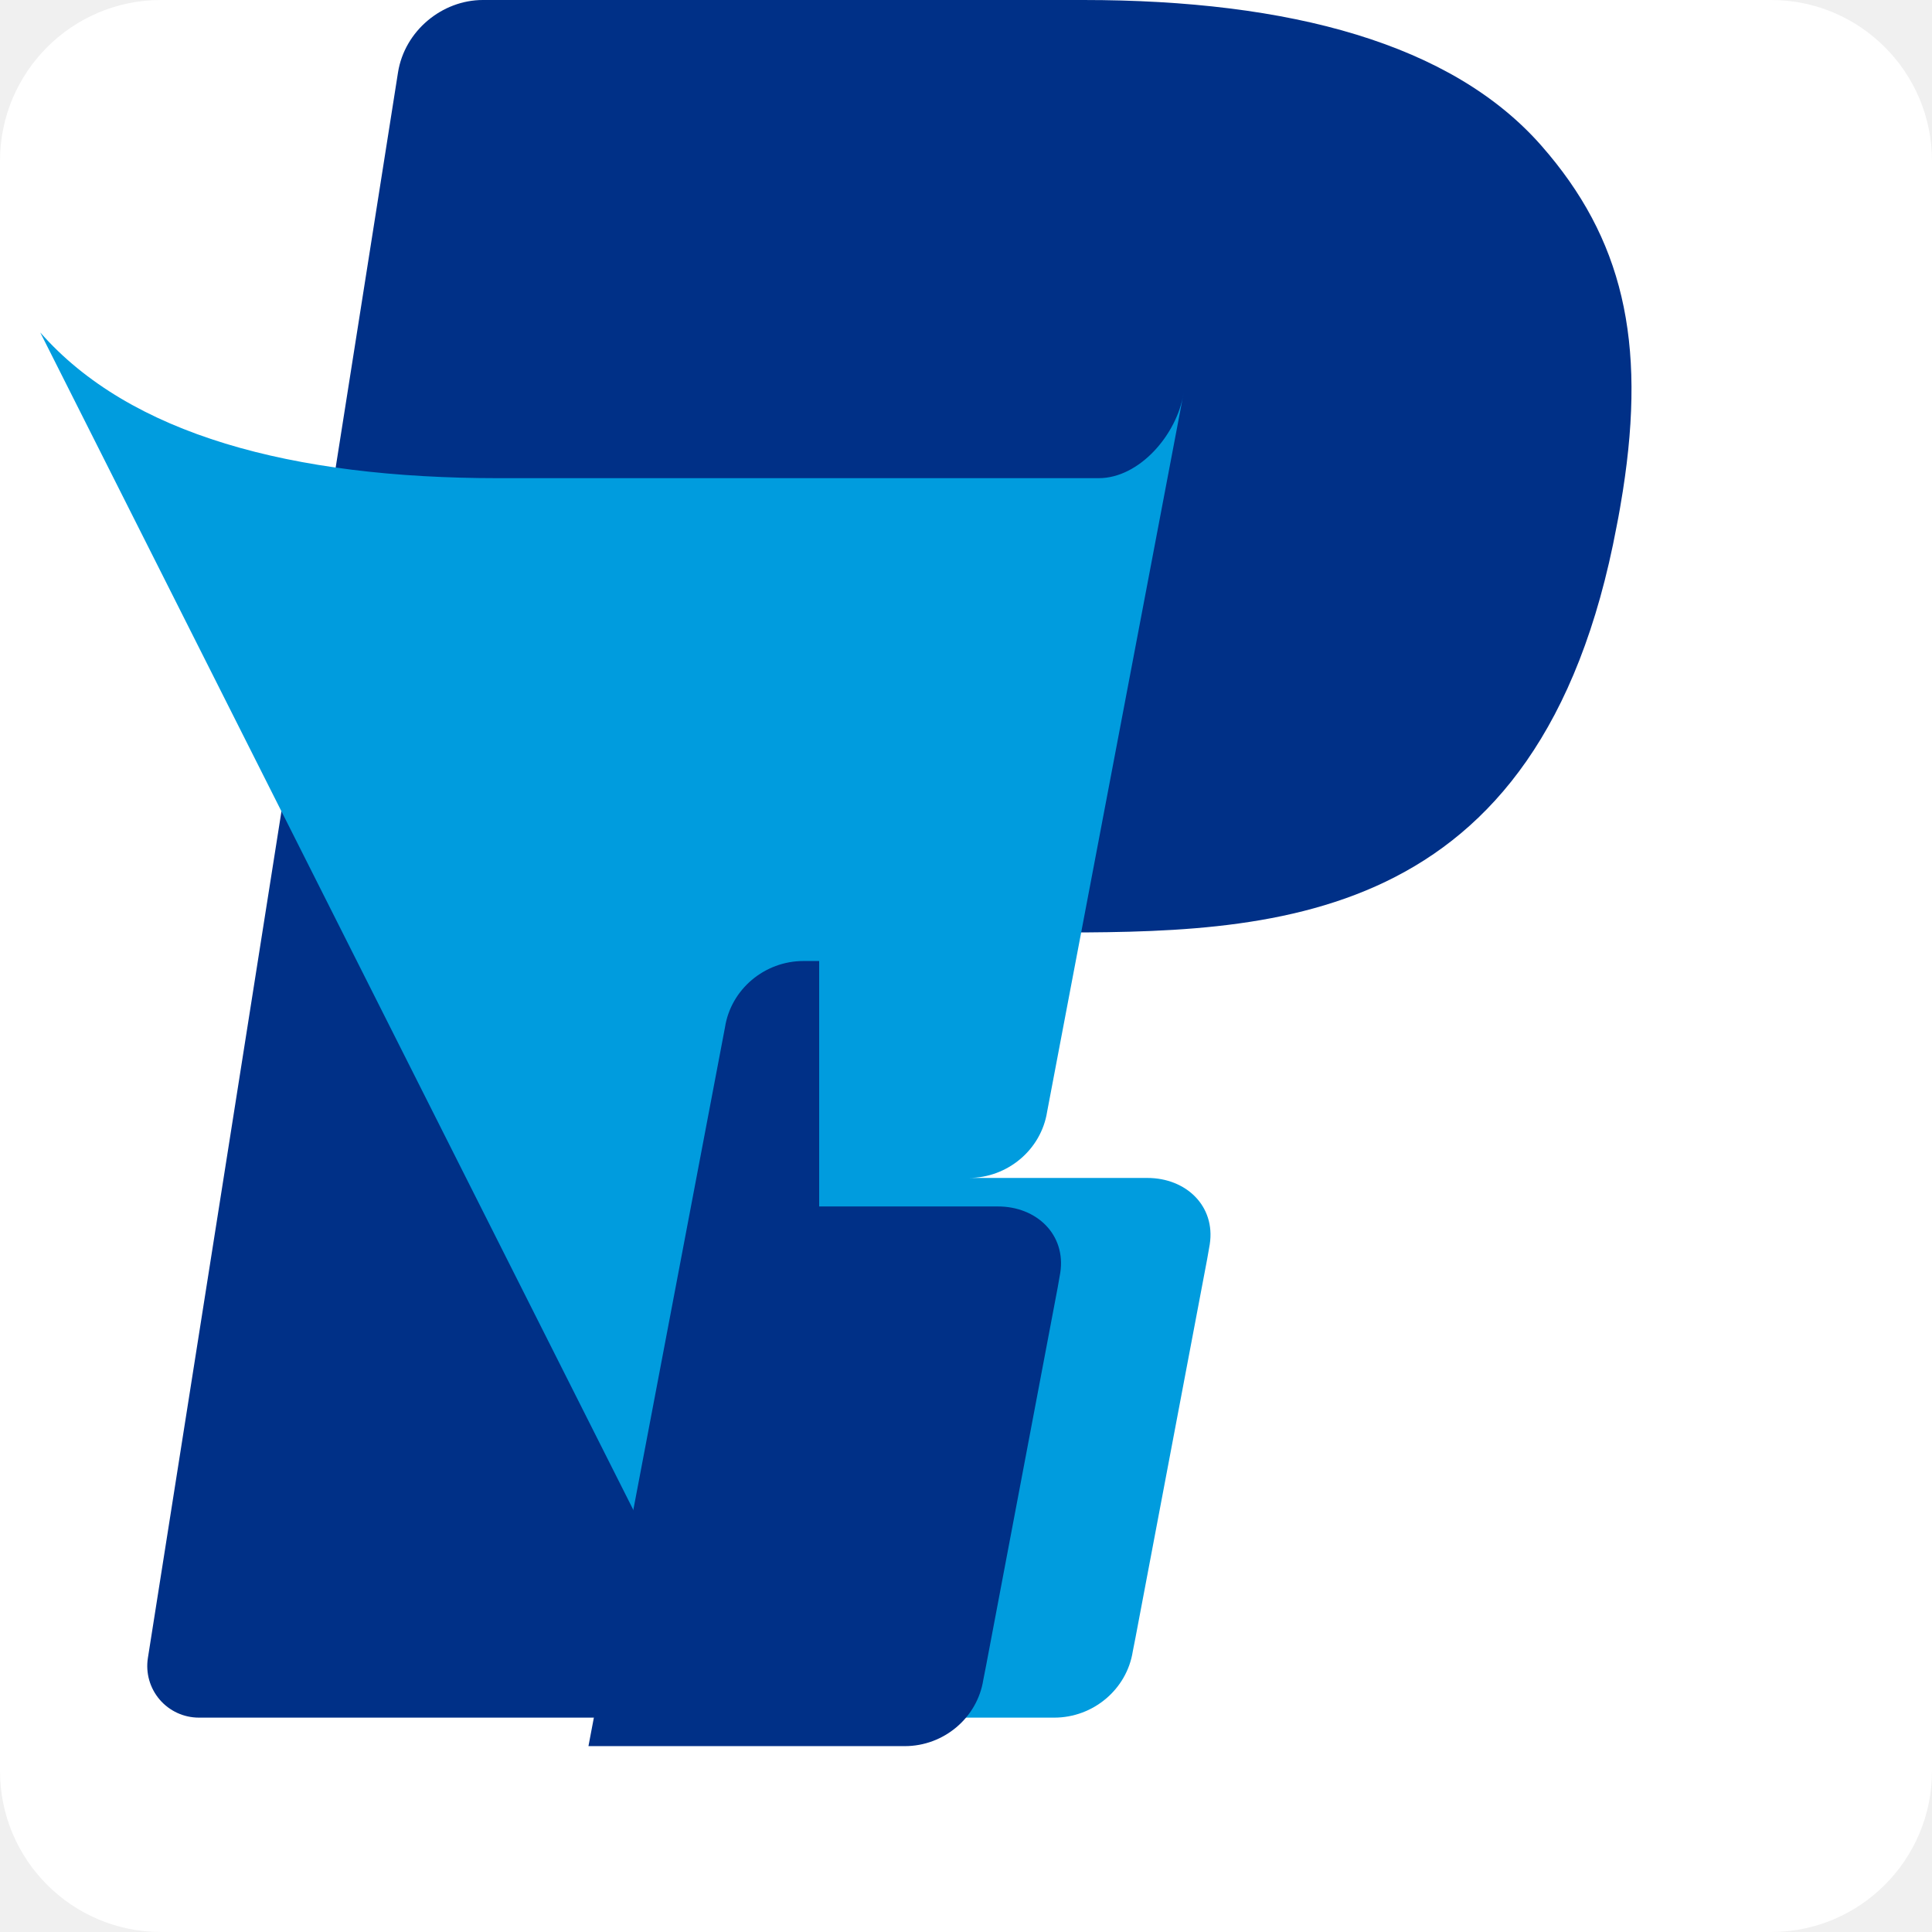
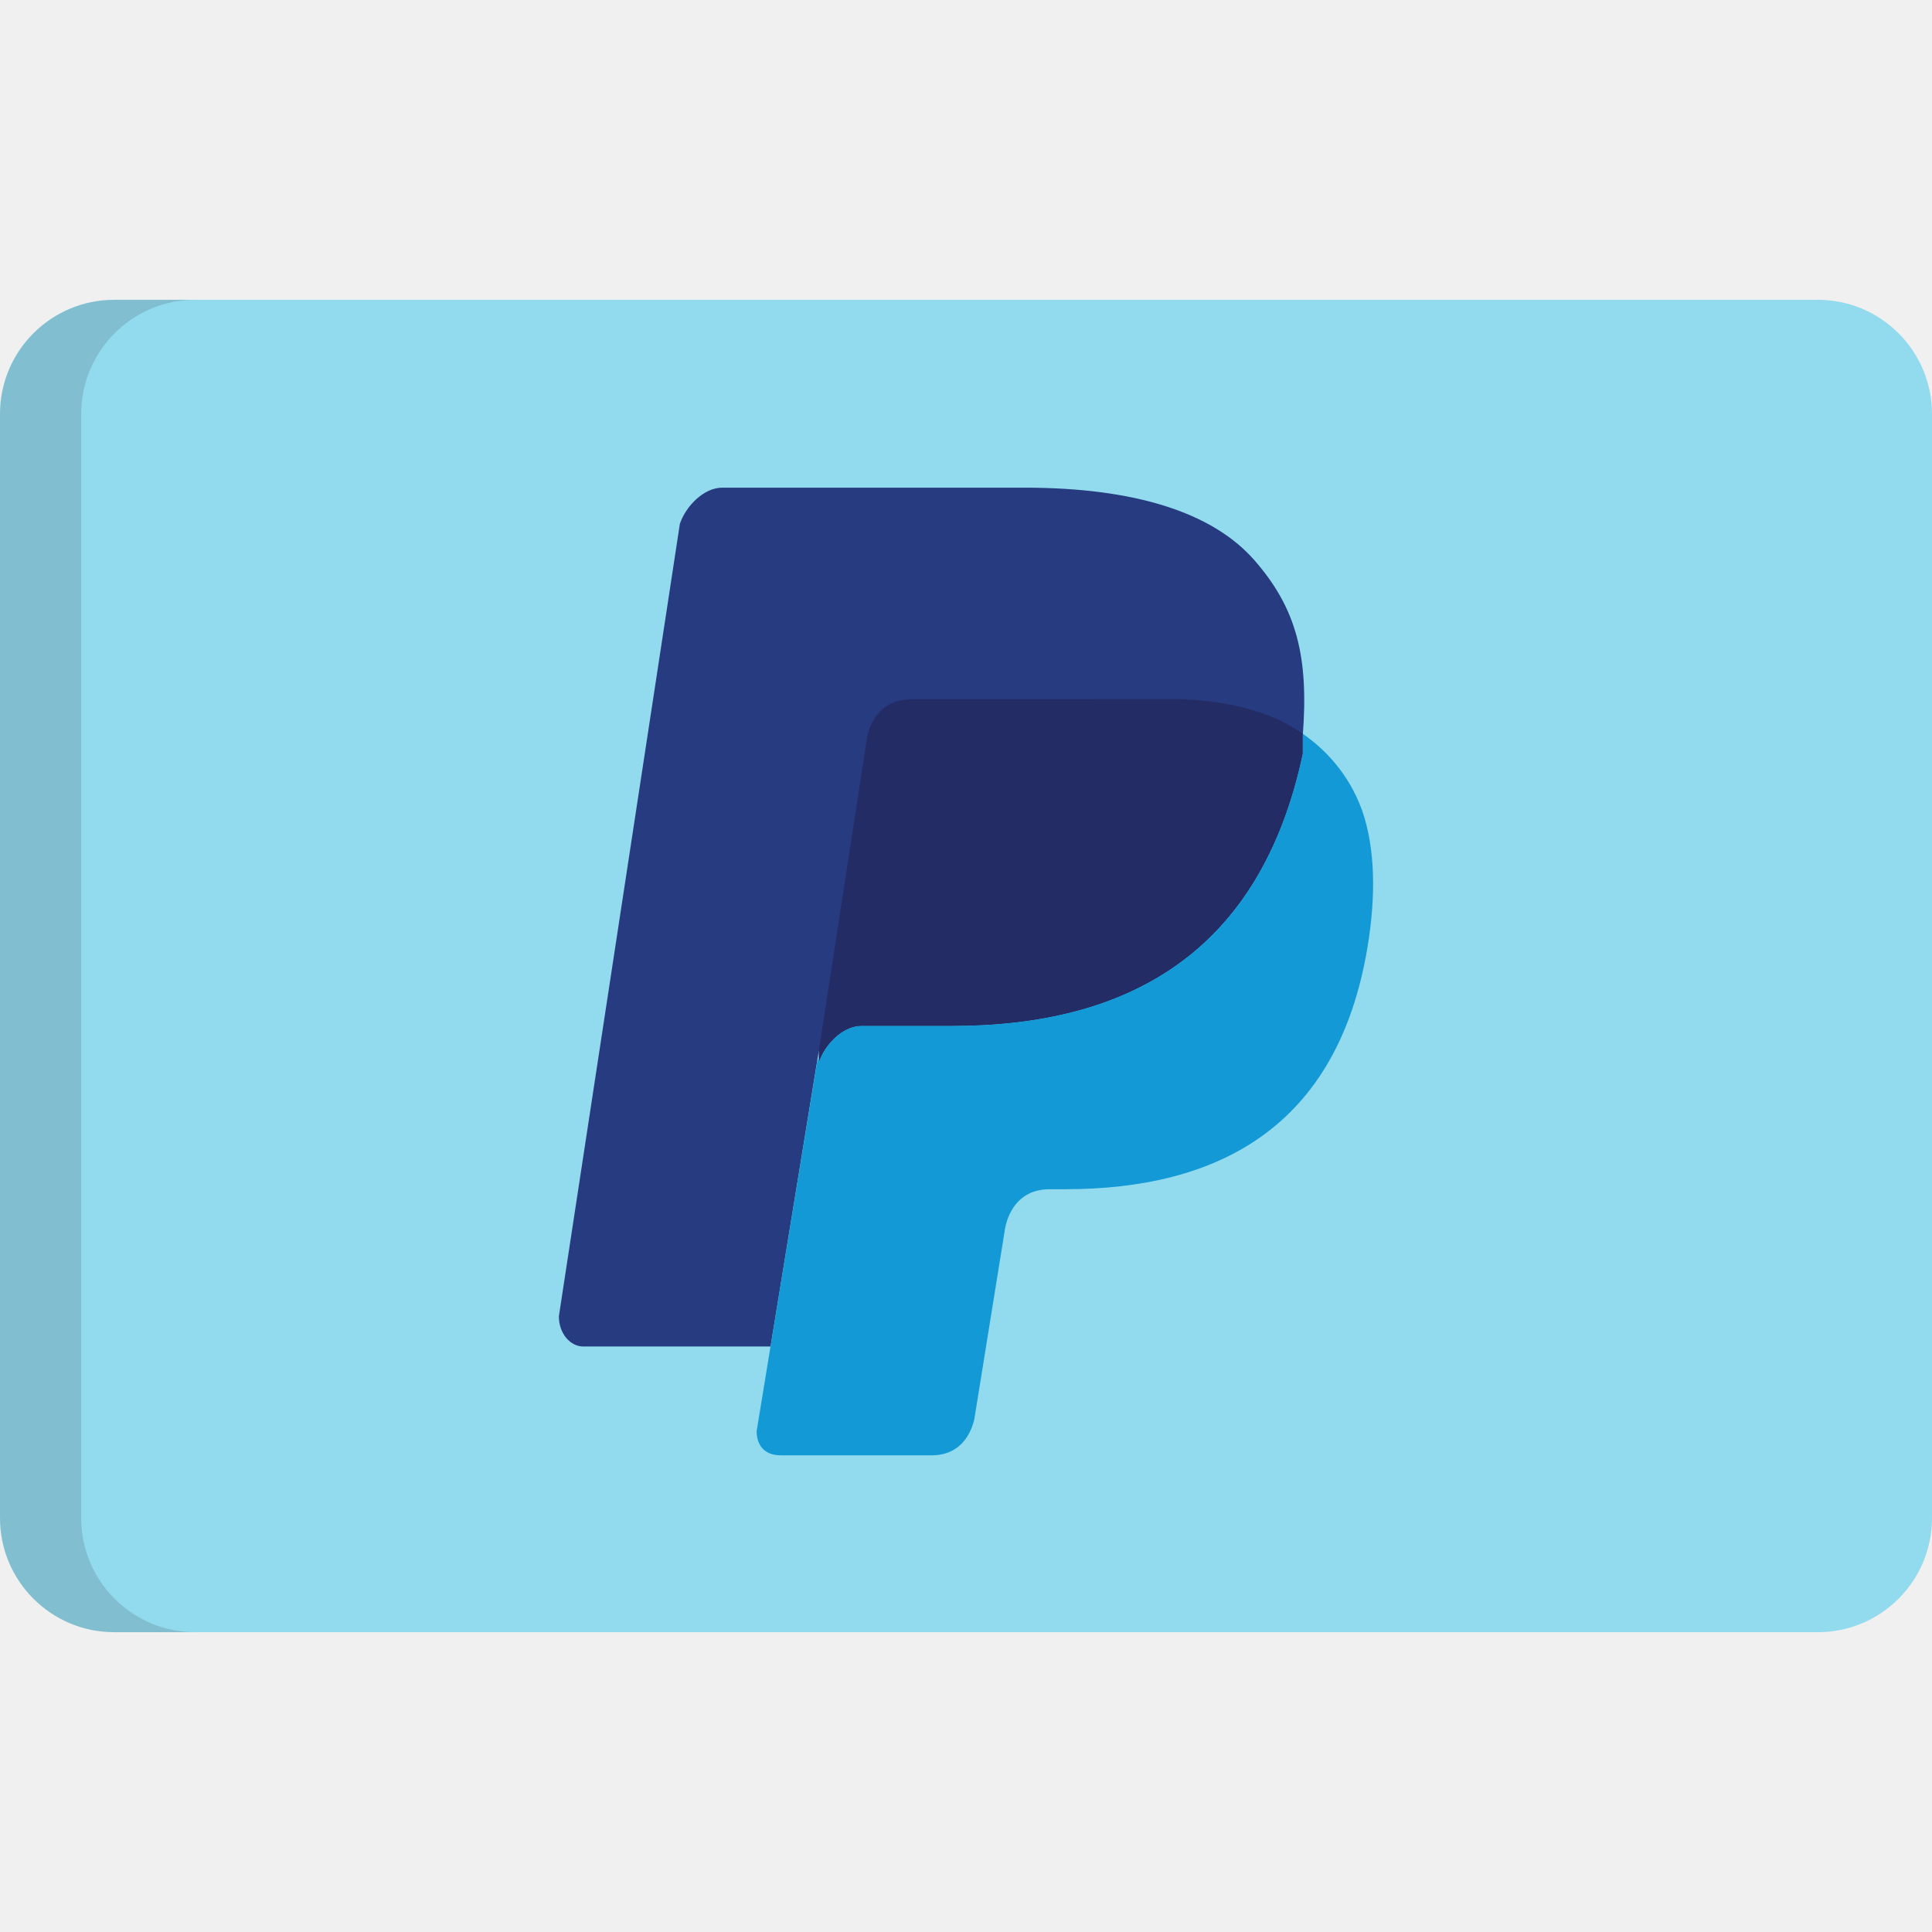
- <svg xmlns="http://www.w3.org/2000/svg" viewBox="0 0 24 24" fill="#003087">
-   <rect width="24" height="24" rx="2" fill="#fff" />
-   <path d="M7.076 21.337H2.47a.641.641 0 0 1-.633-.74L4.944.901C5.026.382 5.493 0 5.998 0h7.46c2.57 0 4.578.543 5.69 1.81 1.01 1.15 1.304 2.42 1.012 4.287-.023.143-.047.288-.077.437-.946 5.05-4.336 5.05-7.116 5.05h-1.22c-.482 0-.901.35-.975.824l-1.696 8.929z" />
-   <path fill="#009cde" d="M9.167 21.337h3.93c.482 0 .901-.35.975-.824l.034-.173.89-4.7.032-.183c.073-.474-.293-.824-.775-.824h-2.22c.482 0 .901-.35.975-.824l1.696-8.929c-.082.519-.55 1.06-1.055 1.06H6.19c-2.57 0-4.578-.543-5.69-1.81L9.167 21.337z" />
-   <path fill="#003087" d="M10.176 14.987h2.22c.482 0 .848.35.775.824l-.032.183-.89 4.7-.034.173c-.074.474-.493.824-.975.824h-3.93l1.696-8.929c.074-.474.493-.824.975-.824h.195z" />
+ <svg xmlns="http://www.w3.org/2000/svg" height="800px" width="800px" version="1.1" id="Capa_1" viewBox="0 0 512 512" xml:space="preserve">
+   <path style="fill:#92DBEF;" d="M512,402.282c0,16.716-13.55,30.267-30.265,30.267H30.265C13.55,432.549,0,418.997,0,402.282V109.717  c0-16.716,13.55-30.266,30.265-30.266h451.47c16.716,0,30.265,13.551,30.265,30.266V402.282L512,402.282z" />
+   <path style="opacity:0.15;fill:#202121;enable-background:new    ;" d="M21.517,402.282V109.717  c0-16.716,13.552-30.266,30.267-30.266h-21.52C13.55,79.451,0,93.001,0,109.717v292.565c0,16.716,13.55,30.267,30.265,30.267h21.52  C35.07,432.549,21.517,418.997,21.517,402.282z" />
+   <path style="fill:#263B80;" d="M332.435,148.47c-11.22-12.825-32.057-19.233-60.905-19.233h-80.143  c-4.811,0-9.616,4.812-11.22,9.613L148.11,348.817c0,4.815,3.207,8.014,6.407,8.014h49.687l12.823-78.534v3.206  c1.606-4.813,6.409-9.615,11.222-9.615h24.045c46.479,0,81.733-19.233,92.955-72.132v-4.808c-1.602,0-1.602,0,0,0  C346.854,174.117,343.648,161.292,332.435,148.47" />
+   <path style="fill:#232C65;" d="M345.25,199.756v-4.808c0.011-0.159,0.018-0.307,0.028-0.465c-2.85-1.981-5.52-3.363-7.561-4.259  c-9.732-4.021-19.684-4.779-24.278-4.894l-0.024-0.02h-23.374c0,0,0.02,0.012,0.03,0.019h-49.03  c-8.336,0.303-10.634,7.024-11.236,9.948l-12.777,83.021v1.97v1.235c1.606-4.813,6.409-9.615,11.222-9.615h24.045  C298.774,271.888,334.028,252.654,345.25,199.756z" />
+   <path style="fill:#139AD6;" d="M360.996,214.814c-3.622-9.993-10.031-16.378-15.717-20.332c-0.011,0.158-0.018,0.306-0.028,0.465  v4.808c-11.222,52.898-46.476,72.132-92.955,72.132h-24.045c-4.813,0-9.616,4.801-11.222,9.615v-1.236  c-0.183,0.41-0.352,0.823-0.49,1.236l-9.055,55.247l-3.279,20.082h-0.012l-3.679,22.442c0,3.204,1.605,6.403,6.408,6.403h39.953  c8.038,0,10.563-6.253,11.339-9.622l0.339-2.093v-0.001l7.672-47.584c0,0,1-11.219,11.945-11.219h4.089  c40.07,0,72.126-16.025,80.139-64.107C364.626,237.645,364.516,225.032,360.996,214.814z" />
</svg>
